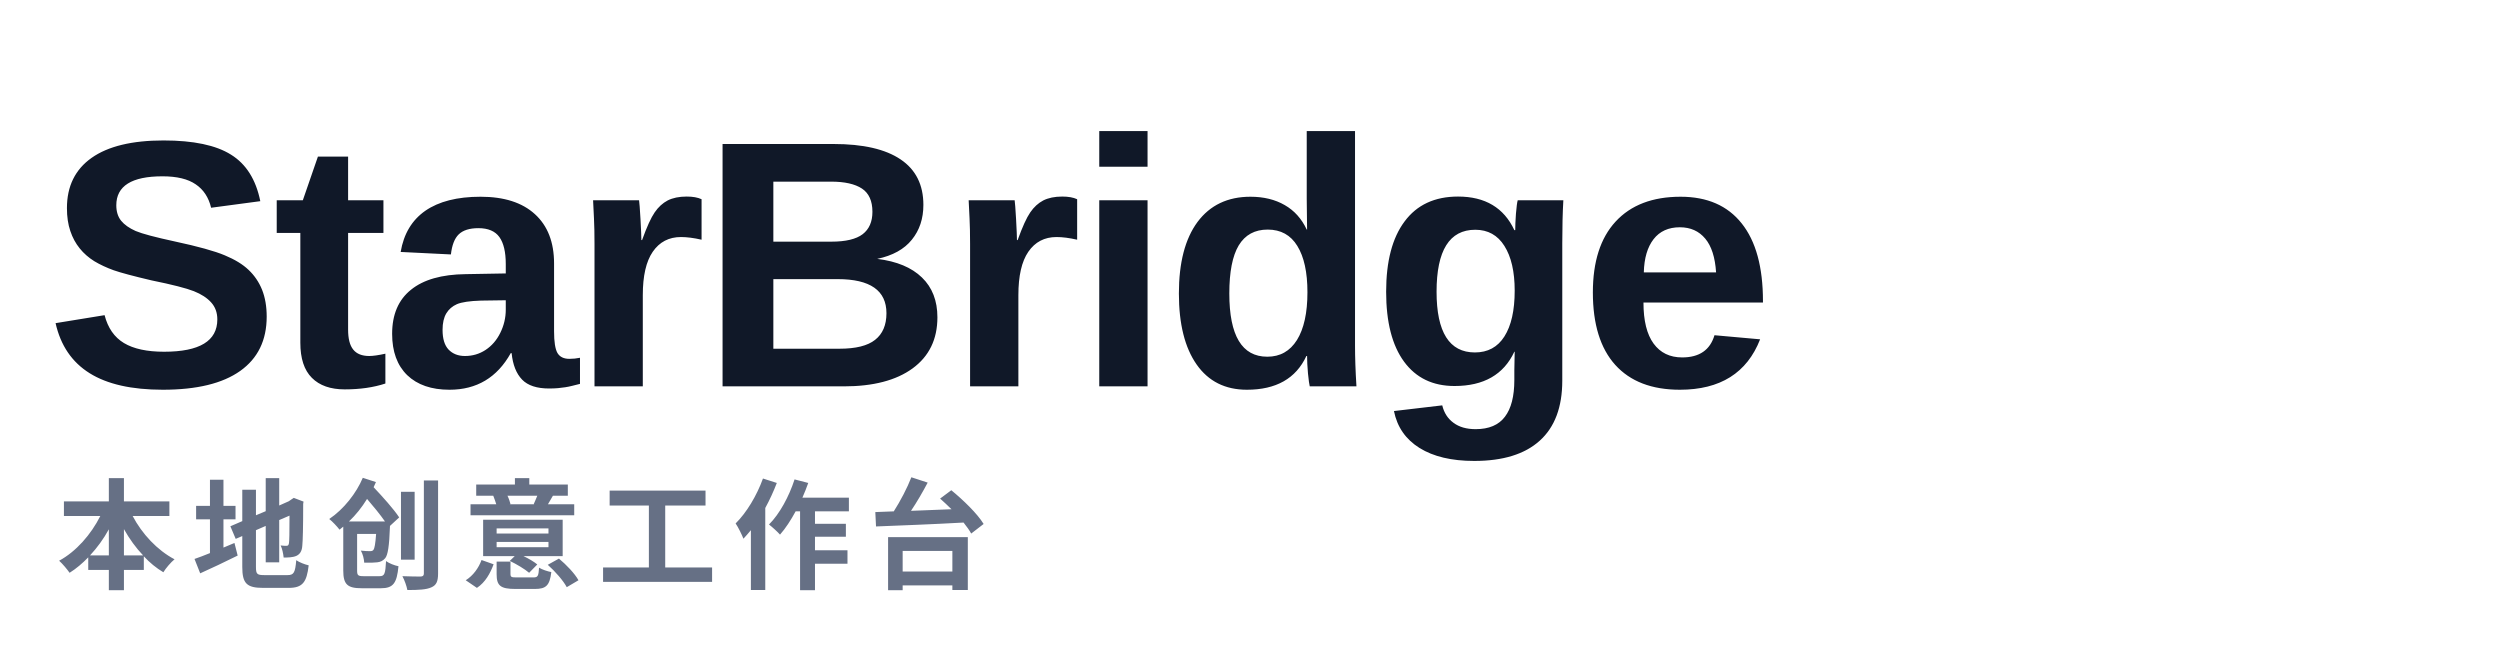
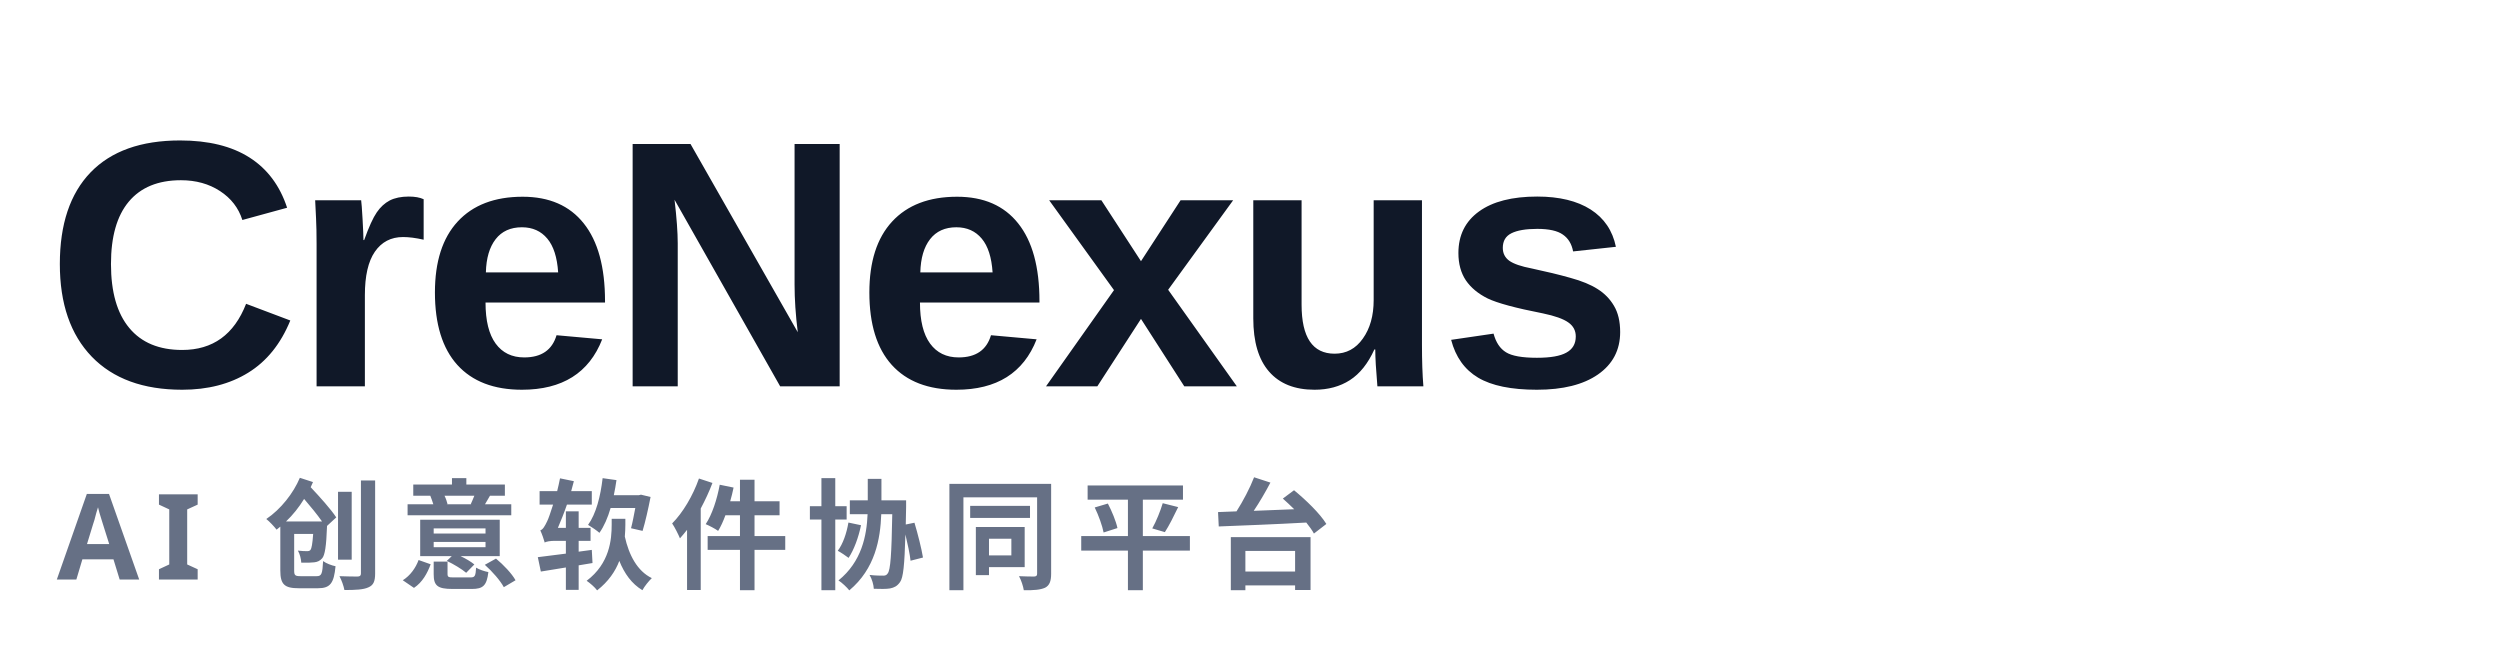
- <svg xmlns="http://www.w3.org/2000/svg" viewBox="0 0 220 58" role="img" aria-label="StarBridge 本地创意工作台">
-   <text x="4" y="34" fill="#101828" font-family="Segoe UI Variable, Segoe UI, Arial, sans-serif" font-size="31" font-weight="720" letter-spacing="-0.7">StarBridge</text>
-   <text x="5" y="51" fill="#667085" font-family="Microsoft YaHei UI, PingFang SC, sans-serif" font-size="10.5" font-weight="600" letter-spacing="1.4">本地创意工作台</text>
+ <svg xmlns="http://www.w3.org/2000/svg" viewBox="0 0 220 58" role="img" aria-label="CreNexus AI 创意软件协同平台">
+   <text x="4" y="34" fill="#101828" font-family="Segoe UI Variable, Segoe UI, Arial, sans-serif" font-size="31" font-weight="720" letter-spacing="-0.7">CreNexus</text>
+   <text x="5" y="51" fill="#667085" font-family="Microsoft YaHei UI, PingFang SC, sans-serif" font-size="10.5" font-weight="600" letter-spacing="1.4">AI 创意软件协同平台</text>
</svg>
